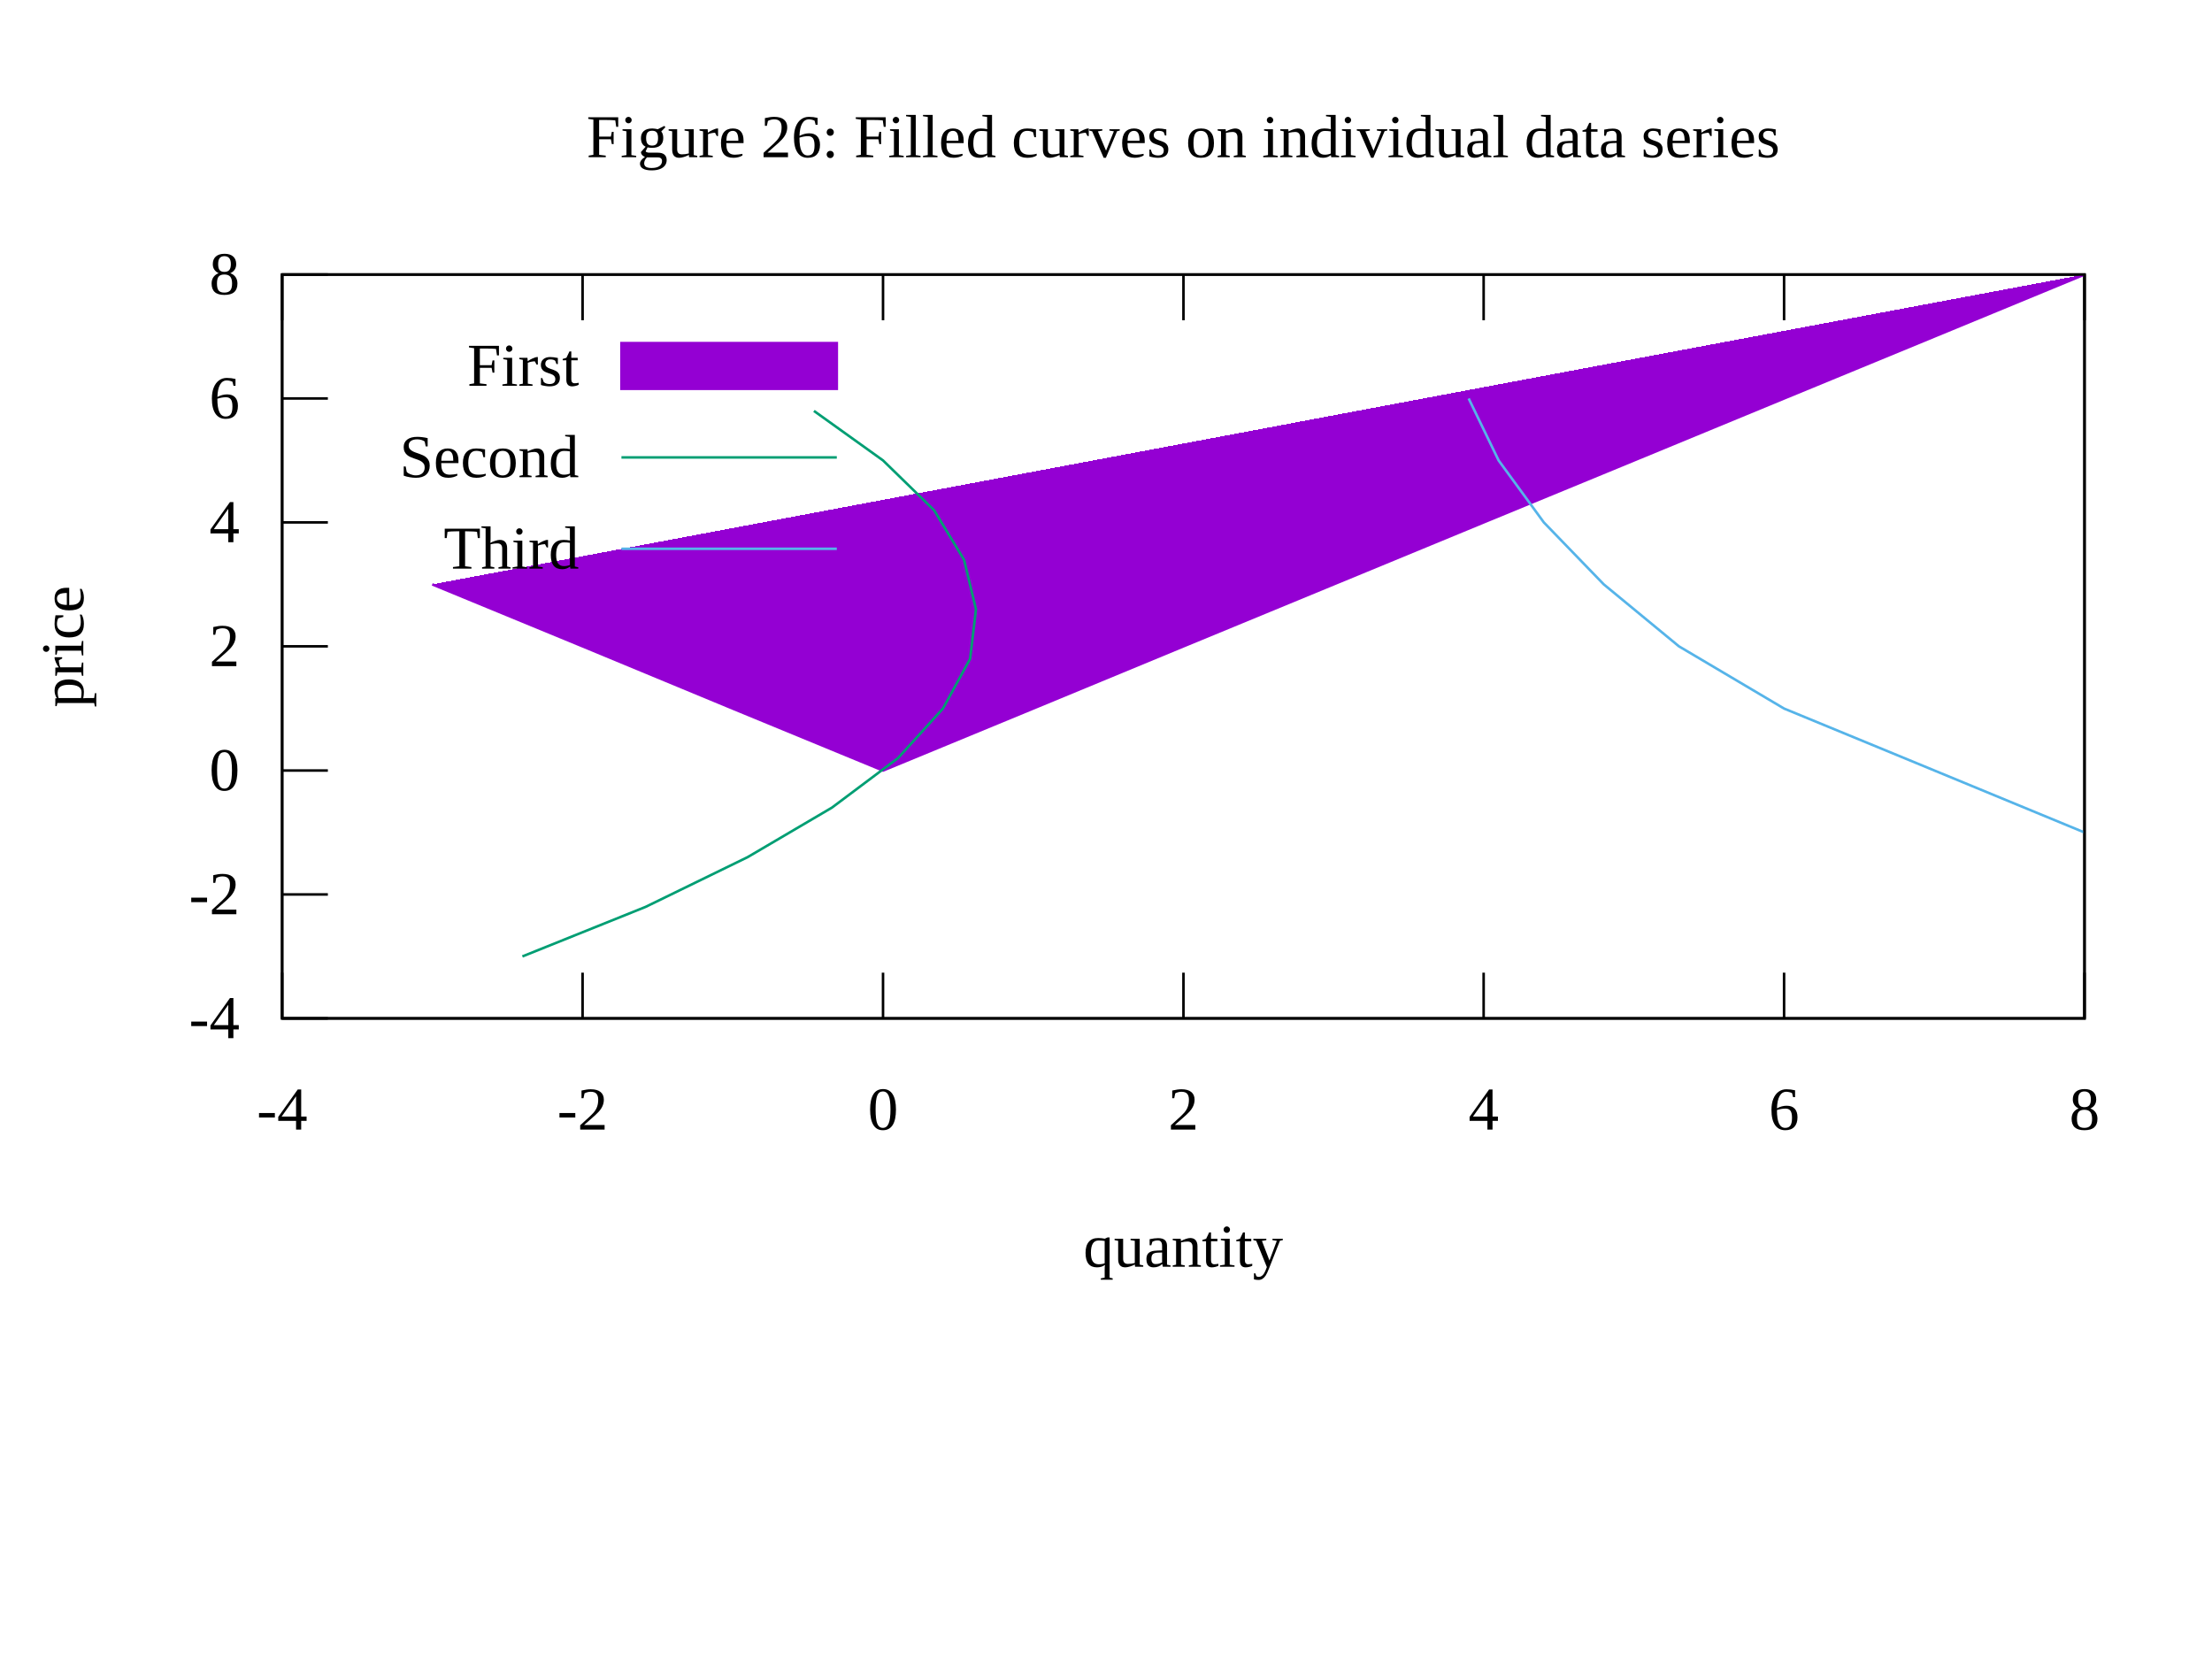
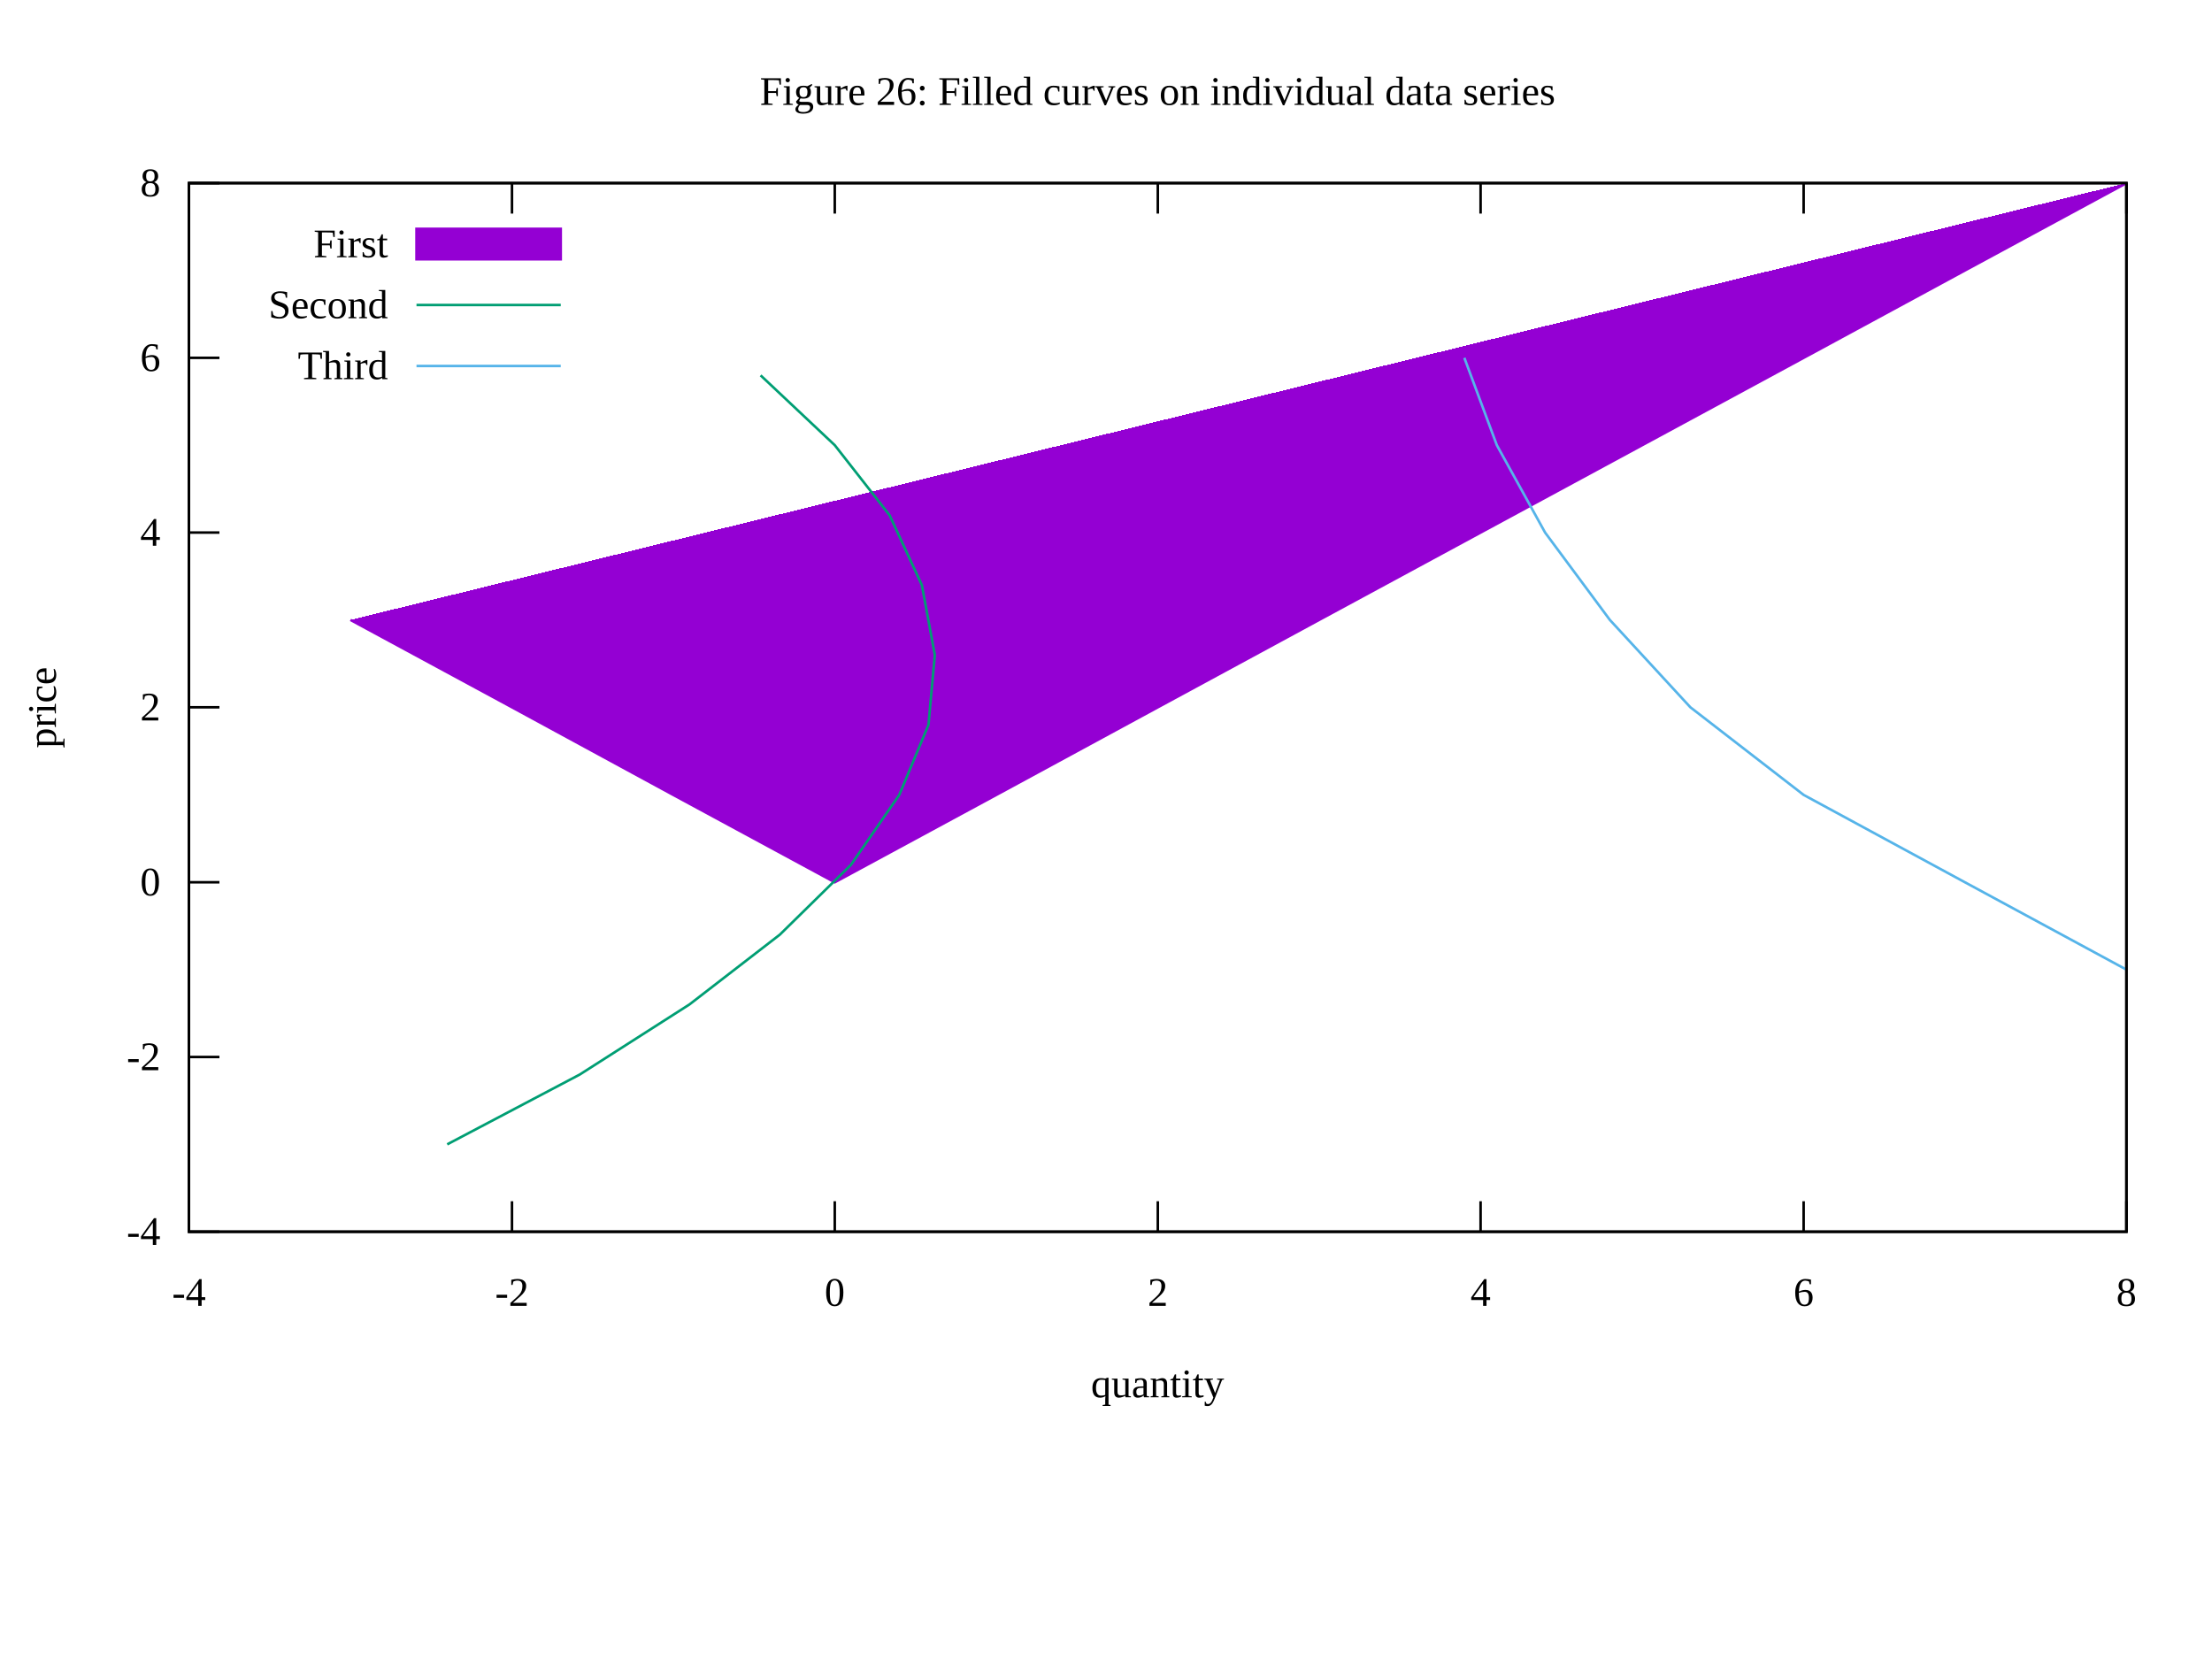
<svg xmlns="http://www.w3.org/2000/svg" xmlns:xlink="http://www.w3.org/1999/xlink" width="871" height="653" viewBox="0 0 871 653">
  <g id="gnuplot_canvas">
    <rect x="0" y="0" width="871" height="653" fill="none" />
    <defs>
      <circle id="gpDot" r="0.5" stroke-width="0.5" />
-       <path id="gpPt0" stroke-width="0.111" stroke="currentColor" d="M-1,0 h2 M0,-1 v2" />
-       <path id="gpPt1" stroke-width="0.111" stroke="currentColor" d="M-1,-1 L1,1 M1,-1 L-1,1" />
-       <path id="gpPt2" stroke-width="0.111" stroke="currentColor" d="M-1,0 L1,0 M0,-1 L0,1 M-1,-1 L1,1 M-1,1 L1,-1" />
-       <rect id="gpPt3" stroke-width="0.111" stroke="currentColor" x="-1" y="-1" width="2" height="2" />
-       <rect id="gpPt4" stroke-width="0.111" stroke="currentColor" fill="currentColor" x="-1" y="-1" width="2" height="2" />
-       <circle id="gpPt5" stroke-width="0.111" stroke="currentColor" cx="0" cy="0" r="1" />
+       <path id="gpPt0" stroke-width="0.167" stroke="currentColor" d="M-1,0 h2 M0,-1 v2" />
+       <path id="gpPt1" stroke-width="0.167" stroke="currentColor" d="M-1,-1 L1,1 M1,-1 L-1,1" />
+       <path id="gpPt2" stroke-width="0.167" stroke="currentColor" d="M-1,0 L1,0 M0,-1 L0,1 M-1,-1 L1,1 M-1,1 L1,-1" />
+       <rect id="gpPt3" stroke-width="0.167" stroke="currentColor" x="-1" y="-1" width="2" height="2" />
+       <rect id="gpPt4" stroke-width="0.167" stroke="currentColor" fill="currentColor" x="-1" y="-1" width="2" height="2" />
+       <circle id="gpPt5" stroke-width="0.167" stroke="currentColor" cx="0" cy="0" r="1" />
      <use xlink:href="#gpPt5" id="gpPt6" fill="currentColor" stroke="none" />
-       <path id="gpPt7" stroke-width="0.111" stroke="currentColor" d="M0,-1.33 L-1.33,0.67 L1.33,0.67 z" />
+       <path id="gpPt7" stroke-width="0.167" stroke="currentColor" d="M0,-1.33 L-1.33,0.67 L1.33,0.67 z" />
      <use xlink:href="#gpPt7" id="gpPt8" fill="currentColor" stroke="none" />
      <use xlink:href="#gpPt7" id="gpPt9" stroke="currentColor" transform="rotate(180)" />
      <use xlink:href="#gpPt9" id="gpPt10" fill="currentColor" stroke="none" />
      <use xlink:href="#gpPt3" id="gpPt11" stroke="currentColor" transform="rotate(45)" />
      <use xlink:href="#gpPt11" id="gpPt12" fill="currentColor" stroke="none" />
-       <path id="gpPt13" stroke-width="0.111" stroke="currentColor" d="M0,1.330 L1.265,0.411 L0.782,-1.067 L-0.782,-1.076 L-1.265,0.411 z" />
+       <path id="gpPt13" stroke-width="0.167" stroke="currentColor" d="M0,1.330 L1.265,0.411 L0.782,-1.067 L-0.782,-1.076 L-1.265,0.411 z" />
      <use xlink:href="#gpPt13" id="gpPt14" fill="currentColor" stroke="none" />
      <filter id="textbox" filterUnits="objectBoundingBox" x="0" y="0" height="1" width="1">
        <feFlood flood-color="white" flood-opacity="1" result="bgnd" />
        <feComposite in="SourceGraphic" in2="bgnd" operator="atop" />
      </filter>
      <filter id="greybox" filterUnits="objectBoundingBox" x="0" y="0" height="1" width="1">
        <feFlood flood-color="lightgrey" flood-opacity="1" result="grey" />
        <feComposite in="SourceGraphic" in2="grey" operator="atop" />
      </filter>
    </defs>
    <g fill="none" color="white" stroke="currentColor" stroke-width="1.00" stroke-linecap="butt" stroke-linejoin="miter">
</g>
    <g fill="none" color="black" stroke="currentColor" stroke-width="1.00" stroke-linecap="butt" stroke-linejoin="miter">
-       <path stroke="black" d="M111.1,401.0 L129.1,401.0  " />
-       <g transform="translate(94.4,408.8)" stroke="none" fill="black" font-family="Times New Roman" font-size="24.00" text-anchor="end">
+       <path stroke="black" d="M74.4,485.0 L86.4,485.0  " />
+       <g transform="translate(63.2,490.2)" stroke="none" fill="black" font-family="Times New Roman" font-size="16.00" text-anchor="end">
        <text>
          <tspan font-family="Times New Roman">-4</tspan>
        </text>
      </g>
    </g>
    <g fill="none" color="black" stroke="currentColor" stroke-width="1.00" stroke-linecap="butt" stroke-linejoin="miter">
-       <path stroke="black" d="M111.1,352.2 L129.1,352.2  " />
-       <g transform="translate(94.4,360.0)" stroke="none" fill="black" font-family="Times New Roman" font-size="24.00" text-anchor="end">
+       <path stroke="black" d="M74.4,416.2 L86.4,416.2  " />
+       <g transform="translate(63.2,421.4)" stroke="none" fill="black" font-family="Times New Roman" font-size="16.00" text-anchor="end">
        <text>
          <tspan font-family="Times New Roman">-2</tspan>
        </text>
      </g>
    </g>
    <g fill="none" color="black" stroke="currentColor" stroke-width="1.00" stroke-linecap="butt" stroke-linejoin="miter">
-       <path stroke="black" d="M111.1,303.4 L129.1,303.4  " />
-       <g transform="translate(94.4,311.2)" stroke="none" fill="black" font-family="Times New Roman" font-size="24.00" text-anchor="end">
+       <path stroke="black" d="M74.4,347.4 L86.4,347.4  " />
+       <g transform="translate(63.2,352.6)" stroke="none" fill="black" font-family="Times New Roman" font-size="16.00" text-anchor="end">
        <text>
          <tspan font-family="Times New Roman"> 0</tspan>
        </text>
      </g>
    </g>
    <g fill="none" color="black" stroke="currentColor" stroke-width="1.00" stroke-linecap="butt" stroke-linejoin="miter">
-       <path stroke="black" d="M111.1,254.5 L129.1,254.5  " />
-       <g transform="translate(94.4,262.3)" stroke="none" fill="black" font-family="Times New Roman" font-size="24.00" text-anchor="end">
+       <path stroke="black" d="M74.4,278.5 L86.4,278.5  " />
+       <g transform="translate(63.2,283.7)" stroke="none" fill="black" font-family="Times New Roman" font-size="16.00" text-anchor="end">
        <text>
          <tspan font-family="Times New Roman"> 2</tspan>
        </text>
      </g>
    </g>
    <g fill="none" color="black" stroke="currentColor" stroke-width="1.00" stroke-linecap="butt" stroke-linejoin="miter">
-       <path stroke="black" d="M111.1,205.7 L129.1,205.7  " />
-       <g transform="translate(94.4,213.5)" stroke="none" fill="black" font-family="Times New Roman" font-size="24.00" text-anchor="end">
+       <path stroke="black" d="M74.4,209.7 L86.4,209.7  " />
+       <g transform="translate(63.2,214.9)" stroke="none" fill="black" font-family="Times New Roman" font-size="16.00" text-anchor="end">
        <text>
          <tspan font-family="Times New Roman"> 4</tspan>
        </text>
      </g>
    </g>
    <g fill="none" color="black" stroke="currentColor" stroke-width="1.00" stroke-linecap="butt" stroke-linejoin="miter">
-       <path stroke="black" d="M111.1,156.9 L129.1,156.9  " />
-       <g transform="translate(94.4,164.7)" stroke="none" fill="black" font-family="Times New Roman" font-size="24.00" text-anchor="end">
+       <path stroke="black" d="M74.4,140.9 L86.4,140.9  " />
+       <g transform="translate(63.2,146.1)" stroke="none" fill="black" font-family="Times New Roman" font-size="16.00" text-anchor="end">
        <text>
          <tspan font-family="Times New Roman"> 6</tspan>
        </text>
      </g>
    </g>
    <g fill="none" color="black" stroke="currentColor" stroke-width="1.00" stroke-linecap="butt" stroke-linejoin="miter">
-       <path stroke="black" d="M111.1,108.1 L129.1,108.1  " />
-       <g transform="translate(94.4,115.9)" stroke="none" fill="black" font-family="Times New Roman" font-size="24.00" text-anchor="end">
+       <path stroke="black" d="M74.4,72.1 L86.4,72.1  " />
+       <g transform="translate(63.2,77.3)" stroke="none" fill="black" font-family="Times New Roman" font-size="16.00" text-anchor="end">
        <text>
          <tspan font-family="Times New Roman"> 8</tspan>
        </text>
      </g>
    </g>
    <g fill="none" color="black" stroke="currentColor" stroke-width="1.00" stroke-linecap="butt" stroke-linejoin="miter">
-       <path stroke="black" d="M111.1,401.0 L111.1,383.0 M111.1,108.1 L111.1,126.1  " />
-       <g transform="translate(111.1,444.8)" stroke="none" fill="black" font-family="Times New Roman" font-size="24.00" text-anchor="middle">
+       <path stroke="black" d="M74.4,485.0 L74.4,473.0 M74.4,72.1 L74.4,84.1  " />
+       <g transform="translate(74.4,514.2)" stroke="none" fill="black" font-family="Times New Roman" font-size="16.00" text-anchor="middle">
        <text>
          <tspan font-family="Times New Roman">-4</tspan>
        </text>
      </g>
    </g>
    <g fill="none" color="black" stroke="currentColor" stroke-width="1.00" stroke-linecap="butt" stroke-linejoin="miter">
-       <path stroke="black" d="M229.4,401.0 L229.4,383.0 M229.4,108.1 L229.4,126.1  " />
-       <g transform="translate(229.4,444.8)" stroke="none" fill="black" font-family="Times New Roman" font-size="24.00" text-anchor="middle">
+       <path stroke="black" d="M201.6,485.0 L201.6,473.0 M201.6,72.1 L201.6,84.1  " />
+       <g transform="translate(201.6,514.2)" stroke="none" fill="black" font-family="Times New Roman" font-size="16.00" text-anchor="middle">
        <text>
          <tspan font-family="Times New Roman">-2</tspan>
        </text>
      </g>
    </g>
    <g fill="none" color="black" stroke="currentColor" stroke-width="1.00" stroke-linecap="butt" stroke-linejoin="miter">
-       <path stroke="black" d="M347.7,401.0 L347.7,383.0 M347.7,108.1 L347.7,126.1  " />
-       <g transform="translate(347.7,444.8)" stroke="none" fill="black" font-family="Times New Roman" font-size="24.00" text-anchor="middle">
+       <path stroke="black" d="M328.7,485.0 L328.7,473.0 M328.7,72.1 L328.7,84.1  " />
+       <g transform="translate(328.7,514.2)" stroke="none" fill="black" font-family="Times New Roman" font-size="16.00" text-anchor="middle">
        <text>
          <tspan font-family="Times New Roman"> 0</tspan>
        </text>
      </g>
    </g>
    <g fill="none" color="black" stroke="currentColor" stroke-width="1.00" stroke-linecap="butt" stroke-linejoin="miter">
-       <path stroke="black" d="M466.0,401.0 L466.0,383.0 M466.0,108.1 L466.0,126.1  " />
-       <g transform="translate(466.0,444.8)" stroke="none" fill="black" font-family="Times New Roman" font-size="24.00" text-anchor="middle">
+       <path stroke="black" d="M455.9,485.0 L455.9,473.0 M455.9,72.1 L455.9,84.1  " />
+       <g transform="translate(455.9,514.2)" stroke="none" fill="black" font-family="Times New Roman" font-size="16.00" text-anchor="middle">
        <text>
          <tspan font-family="Times New Roman"> 2</tspan>
        </text>
      </g>
    </g>
    <g fill="none" color="black" stroke="currentColor" stroke-width="1.00" stroke-linecap="butt" stroke-linejoin="miter">
-       <path stroke="black" d="M584.2,401.0 L584.2,383.0 M584.2,108.1 L584.2,126.1  " />
-       <g transform="translate(584.2,444.8)" stroke="none" fill="black" font-family="Times New Roman" font-size="24.00" text-anchor="middle">
+       <path stroke="black" d="M583.0,485.0 L583.0,473.0 M583.0,72.1 L583.0,84.1  " />
+       <g transform="translate(583.0,514.2)" stroke="none" fill="black" font-family="Times New Roman" font-size="16.00" text-anchor="middle">
        <text>
          <tspan font-family="Times New Roman"> 4</tspan>
        </text>
      </g>
    </g>
    <g fill="none" color="black" stroke="currentColor" stroke-width="1.00" stroke-linecap="butt" stroke-linejoin="miter">
-       <path stroke="black" d="M702.5,401.0 L702.5,383.0 M702.5,108.1 L702.5,126.1  " />
-       <g transform="translate(702.5,444.8)" stroke="none" fill="black" font-family="Times New Roman" font-size="24.00" text-anchor="middle">
+       <path stroke="black" d="M710.2,485.0 L710.2,473.0 M710.2,72.1 L710.2,84.1  " />
+       <g transform="translate(710.2,514.2)" stroke="none" fill="black" font-family="Times New Roman" font-size="16.00" text-anchor="middle">
        <text>
          <tspan font-family="Times New Roman"> 6</tspan>
        </text>
      </g>
    </g>
    <g fill="none" color="black" stroke="currentColor" stroke-width="1.00" stroke-linecap="butt" stroke-linejoin="miter">
-       <path stroke="black" d="M820.8,401.0 L820.8,383.0 M820.8,108.1 L820.8,126.1  " />
-       <g transform="translate(820.8,444.8)" stroke="none" fill="black" font-family="Times New Roman" font-size="24.00" text-anchor="middle">
+       <path stroke="black" d="M837.3,485.0 L837.3,473.0 M837.3,72.1 L837.3,84.1  " />
+       <g transform="translate(837.3,514.2)" stroke="none" fill="black" font-family="Times New Roman" font-size="16.00" text-anchor="middle">
        <text>
          <tspan font-family="Times New Roman"> 8</tspan>
        </text>
      </g>
    </g>
    <g fill="none" color="black" stroke="currentColor" stroke-width="1.00" stroke-linecap="butt" stroke-linejoin="miter">
</g>
    <g fill="none" color="black" stroke="currentColor" stroke-width="1.00" stroke-linecap="butt" stroke-linejoin="miter">
-       <path stroke="black" d="M111.1,108.1 L111.1,401.0 L820.8,401.0 L820.8,108.1 L111.1,108.1 Z  " />
-     </g>
-     <g fill="none" color="black" stroke="currentColor" stroke-width="1.00" stroke-linecap="butt" stroke-linejoin="miter">
-       <g transform="translate(32.8,254.6) rotate(270)" stroke="none" fill="black" font-family="Times New Roman" font-size="24.00" text-anchor="middle">
+       <path stroke="black" d="M74.4,72.1 L74.4,485.0 L837.3,485.0 L837.3,72.1 L74.4,72.1 Z  " />
+     </g>
+     <g fill="none" color="black" stroke="currentColor" stroke-width="1.00" stroke-linecap="butt" stroke-linejoin="miter">
+       <g transform="translate(22.0,278.6) rotate(270)" stroke="none" fill="black" font-family="Times New Roman" font-size="16.00" text-anchor="middle">
        <text>
          <tspan font-family="Times New Roman">price</tspan>
        </text>
      </g>
    </g>
    <g fill="none" color="black" stroke="currentColor" stroke-width="1.00" stroke-linecap="butt" stroke-linejoin="miter">
-       <g transform="translate(465.9,498.8)" stroke="none" fill="black" font-family="Times New Roman" font-size="24.00" text-anchor="middle">
+       <g transform="translate(455.8,550.2)" stroke="none" fill="black" font-family="Times New Roman" font-size="16.00" text-anchor="middle">
        <text>
          <tspan font-family="Times New Roman">quantity</tspan>
        </text>
      </g>
    </g>
    <g fill="none" color="black" stroke="currentColor" stroke-width="1.00" stroke-linecap="butt" stroke-linejoin="miter">
-       <g transform="translate(465.9,61.9)" stroke="none" fill="black" font-family="Times New Roman" font-size="24.00" text-anchor="middle">
+       <g transform="translate(455.8,41.3)" stroke="none" fill="black" font-family="Times New Roman" font-size="16.00" text-anchor="middle">
        <text>
          <tspan font-family="Times New Roman">Figure 26: Filled curves on individual data series</tspan>
        </text>
      </g>
    </g>
    <g id="gnuplot_plot_1">
      <g fill="none" color="black" stroke="currentColor" stroke-width="1.00" stroke-linecap="butt" stroke-linejoin="miter">
-         <g transform="translate(228.0,151.9)" stroke="none" fill="black" font-family="Times New Roman" font-size="24.00" text-anchor="end">
+         <g transform="translate(152.8,101.3)" stroke="none" fill="black" font-family="Times New Roman" font-size="16.00" text-anchor="end">
          <text>
            <tspan font-family="Times New Roman">First</tspan>
          </text>
        </g>
      </g>
      <g fill="none" color="black" stroke="currentColor" stroke-width="1.00" stroke-linecap="butt" stroke-linejoin="miter">
        <g stroke="none" shape-rendering="crispEdges">
-           <polygon fill="rgb(148,   0, 211)" points="244.7,153.1 329.5,153.1 329.5,135.1 244.7,135.1 " />
-         </g>
-         <path stroke="rgb(148,   0, 211)" d="M244.7,153.1 L329.5,153.1 L329.5,135.1 L244.7,135.1 L244.7,153.1 Z  " />
+           <polygon fill="rgb(148,   0, 211)" points="164.0,102.1 220.8,102.1 220.8,90.1 164.0,90.1 " />
+         </g>
+         <path stroke="rgb(148,   0, 211)" d="M164.0,102.1 L220.8,102.1 L220.8,90.1 L164.0,90.1 L164.0,102.1 Z  " />
      </g>
      <g fill="none" color="black" stroke="currentColor" stroke-width="1.00" stroke-linecap="butt" stroke-linejoin="miter">
        <g stroke="none" shape-rendering="crispEdges">
-           <polygon fill="rgb(148,   0, 211)" points="170.2,230.1 229.4,254.5 288.5,279.0 347.7,303.4 406.8,279.0 466.0,254.5 525.1,230.1 584.2,205.7 643.4,181.3 702.5,156.9 761.7,132.5 820.8,108.1 " />
-           <polygon fill="rgb(148,   0, 211)" points="170.2,230.1 " />
-         </g>
-         <path stroke="rgb(148,   0, 211)" d="M170.2,230.1 L229.4,254.5 L288.5,279.0 L347.7,303.4 L406.8,279.0 L466.0,254.5 L525.1,230.1 L584.2,205.7   L643.4,181.3 L702.5,156.9 L761.7,132.5 L820.8,108.1 M170.2,230.1  " />
+           <polygon fill="rgb(148,   0, 211)" points="138.0,244.1 201.6,278.5 265.1,313.0 328.7,347.4 392.3,313.0 455.9,278.5 519.4,244.1 583.0,209.7 646.6,175.3 710.2,140.9 773.7,106.5 837.3,72.1 " />
+           <polygon fill="rgb(148,   0, 211)" points="138.0,244.1 " />
+         </g>
+         <path stroke="rgb(148,   0, 211)" d="M138.0,244.1 L201.6,278.5 L265.1,313.0 L328.7,347.4 L392.3,313.0 L455.9,278.5 L519.4,244.1 L583.0,209.7   L646.6,175.3 L710.2,140.9 L773.7,106.5 L837.3,72.1 M138.0,244.1  " />
      </g>
    </g>
    <g id="gnuplot_plot_2">
      <g fill="none" color="black" stroke="currentColor" stroke-width="1.00" stroke-linecap="butt" stroke-linejoin="miter">
-         <g transform="translate(228.0,187.9)" stroke="none" fill="black" font-family="Times New Roman" font-size="24.00" text-anchor="end">
+         <g transform="translate(152.8,125.3)" stroke="none" fill="black" font-family="Times New Roman" font-size="16.00" text-anchor="end">
          <text>
            <tspan font-family="Times New Roman">Second</tspan>
          </text>
        </g>
      </g>
      <g fill="none" color="black" stroke="currentColor" stroke-width="1.00" stroke-linecap="butt" stroke-linejoin="miter">
-         <path stroke="rgb(  0, 158, 115)" d="M244.7,180.1 L329.5,180.1 M205.7,376.6 L254.2,357.1 L294.4,337.5 L327.6,318.0 L353.6,298.5 L371.3,279.0   L382.0,259.4 L384.3,239.9 L379.6,220.4 L367.8,200.9 L347.7,181.3 L320.5,161.8  " />
+         <path stroke="rgb(  0, 158, 115)" d="M164.0,120.1 L220.8,120.1 M176.1,450.6 L228.3,423.1 L271.5,395.5 L307.1,368.0 L335.1,340.5 L354.1,313.0   L365.6,285.4 L368.1,257.9 L363.0,230.4 L350.3,202.9 L328.7,175.3 L299.5,147.8  " />
      </g>
    </g>
    <g id="gnuplot_plot_3">
      <g fill="none" color="black" stroke="currentColor" stroke-width="1.00" stroke-linecap="butt" stroke-linejoin="miter">
-         <g transform="translate(228.0,223.9)" stroke="none" fill="black" font-family="Times New Roman" font-size="24.00" text-anchor="end">
+         <g transform="translate(152.8,149.3)" stroke="none" fill="black" font-family="Times New Roman" font-size="16.00" text-anchor="end">
          <text>
            <tspan font-family="Times New Roman">Third</tspan>
          </text>
        </g>
      </g>
      <g fill="none" color="black" stroke="currentColor" stroke-width="1.00" stroke-linecap="butt" stroke-linejoin="miter">
-         <path stroke="rgb( 86, 180, 233)" d="M244.7,216.1 L329.5,216.1 M820.8,327.8 L761.7,303.4 L702.5,279.0 L661.1,254.5 L631.5,230.1 L607.9,205.7   L590.1,181.3 L578.3,156.9  " />
+         <path stroke="rgb( 86, 180, 233)" d="M164.0,144.1 L220.8,144.1 M837.3,381.8 L773.7,347.4 L710.2,313.0 L665.6,278.5 L633.9,244.1 L608.4,209.7   L589.4,175.3 L576.6,140.9  " />
      </g>
    </g>
    <g fill="none" color="white" stroke="rgb( 86, 180, 233)" stroke-width="2.00" stroke-linecap="butt" stroke-linejoin="miter">
</g>
    <g fill="none" color="black" stroke="currentColor" stroke-width="2.00" stroke-linecap="butt" stroke-linejoin="miter">
</g>
    <g fill="none" color="black" stroke="black" stroke-width="1.00" stroke-linecap="butt" stroke-linejoin="miter">
</g>
    <g fill="none" color="black" stroke="currentColor" stroke-width="1.00" stroke-linecap="butt" stroke-linejoin="miter">
-       <path stroke="black" d="M111.1,108.1 L111.1,401.0 L820.8,401.0 L820.8,108.1 L111.1,108.1 Z  " />
+       <path stroke="black" d="M74.4,72.1 L74.4,485.0 L837.3,485.0 L837.3,72.1 L74.4,72.1 Z  " />
    </g>
    <g fill="none" color="black" stroke="currentColor" stroke-width="1.00" stroke-linecap="butt" stroke-linejoin="miter">
</g>
  </g>
</svg>
